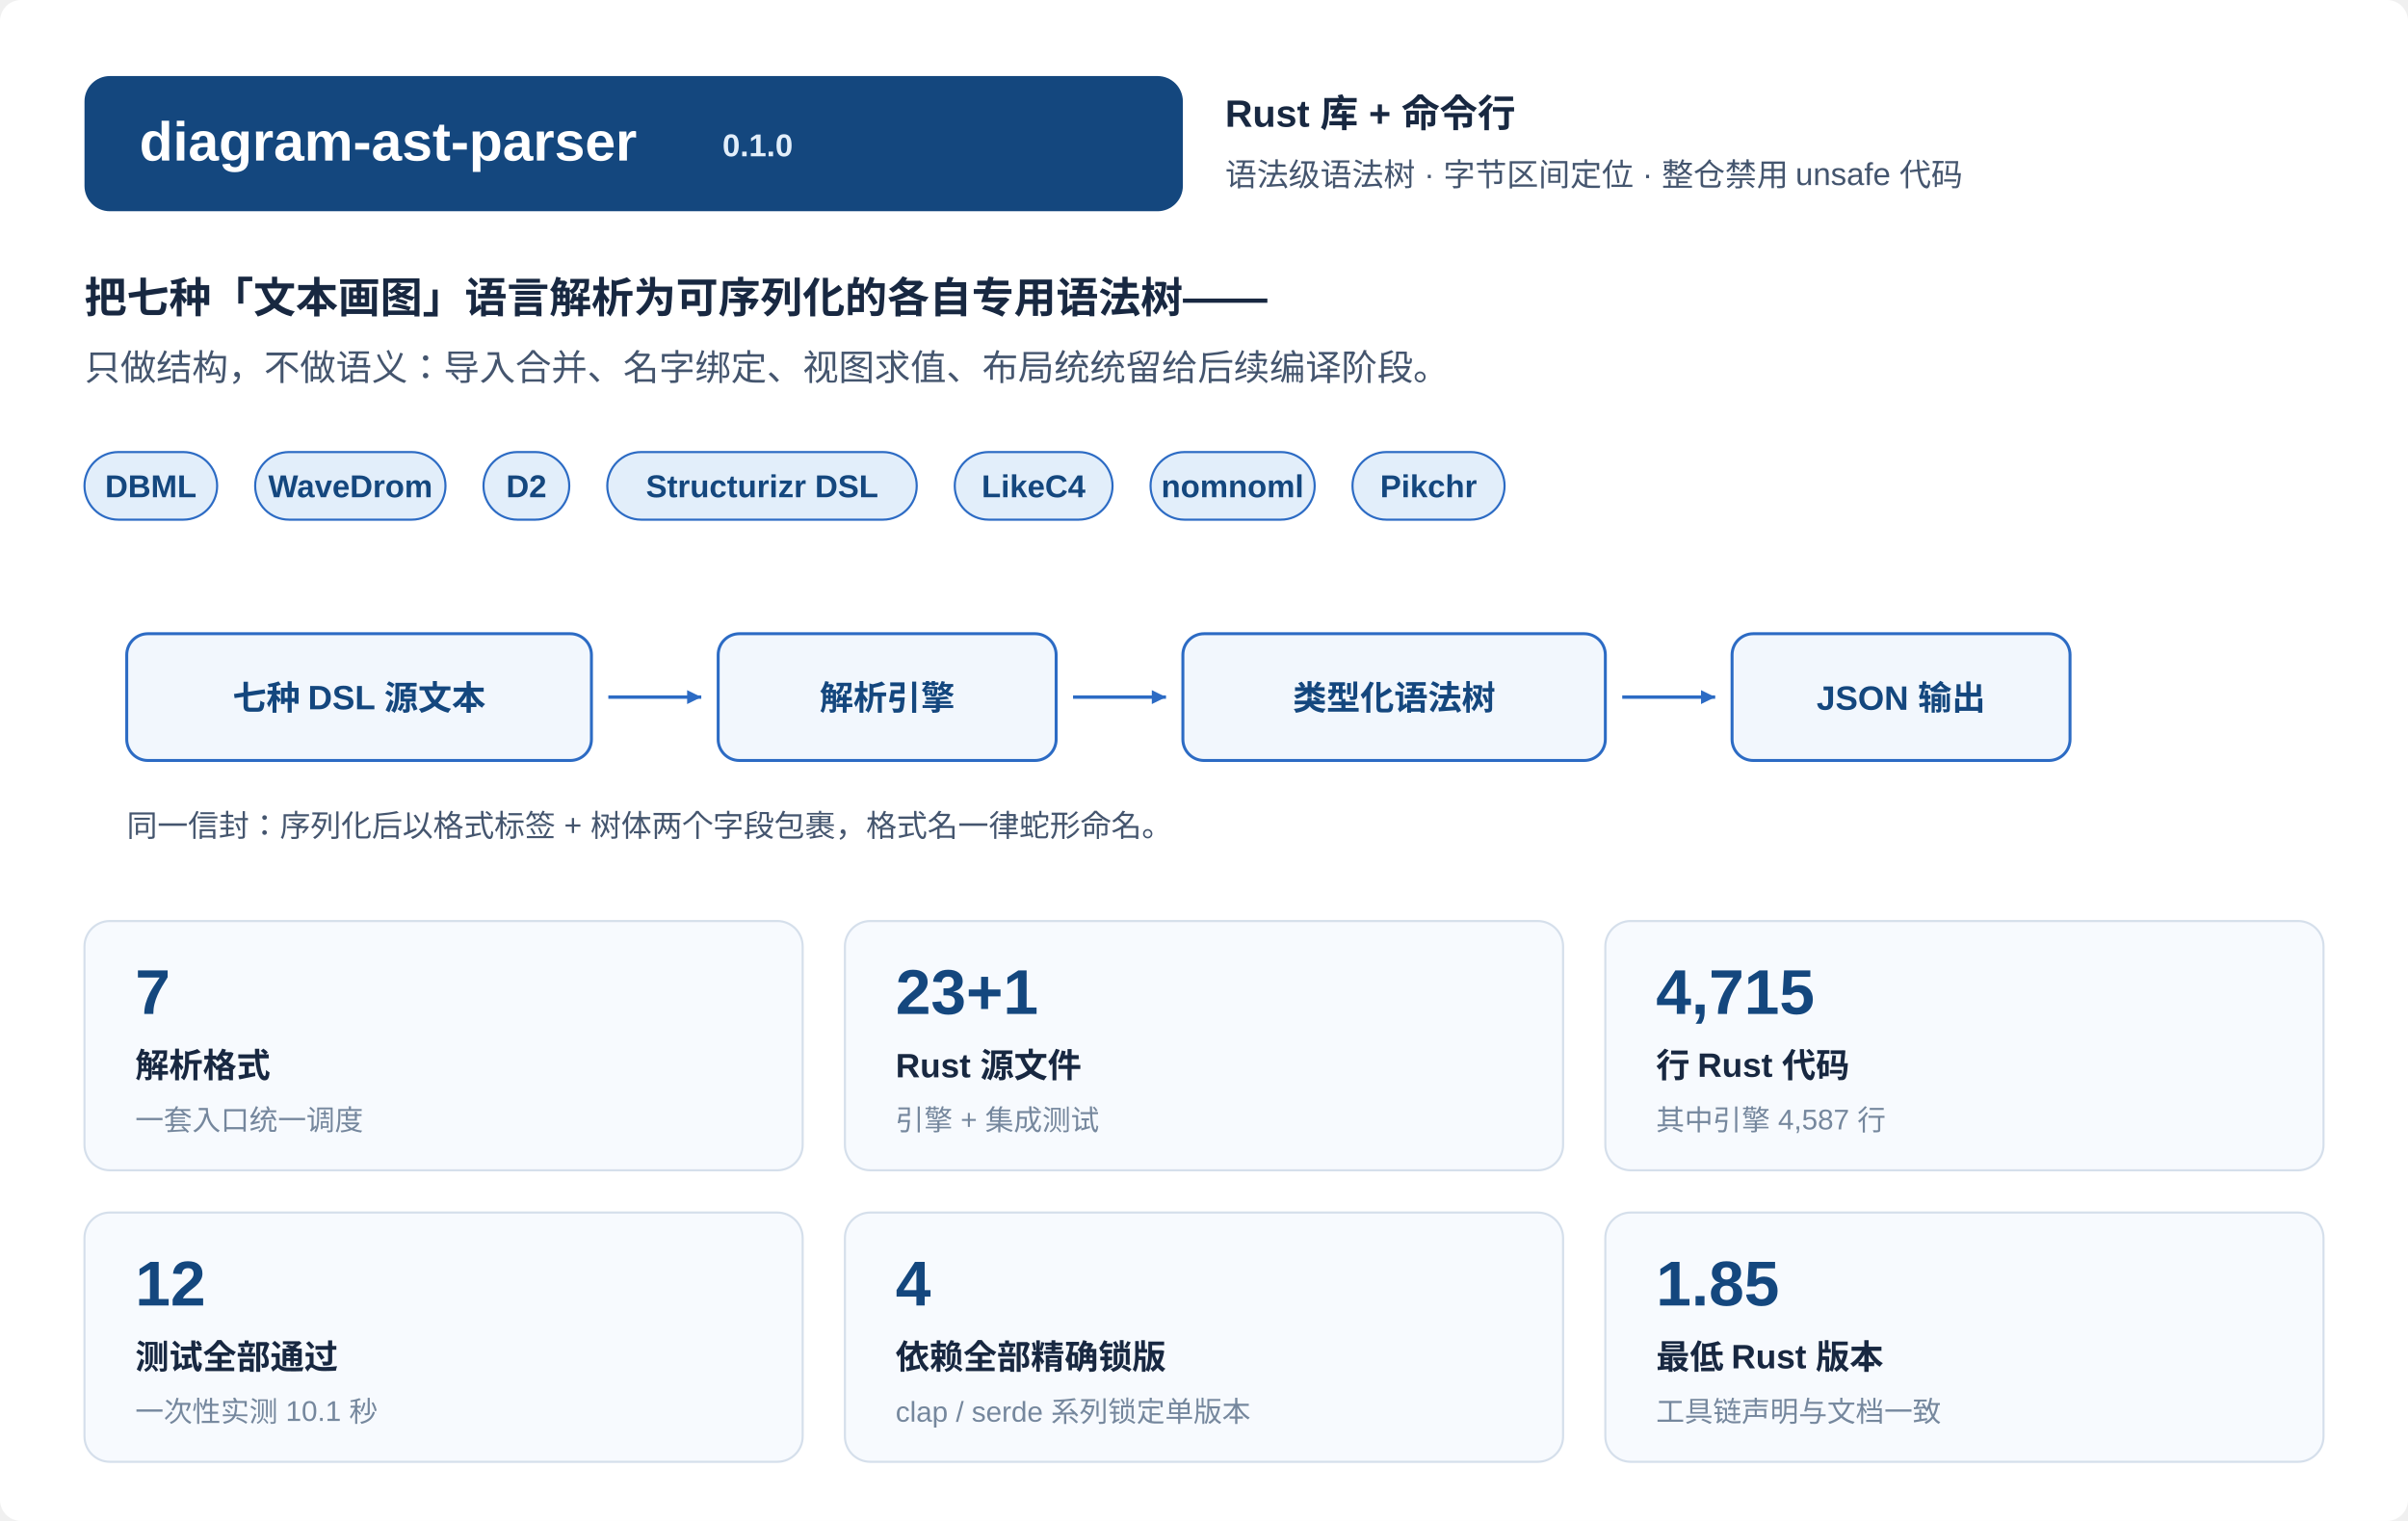
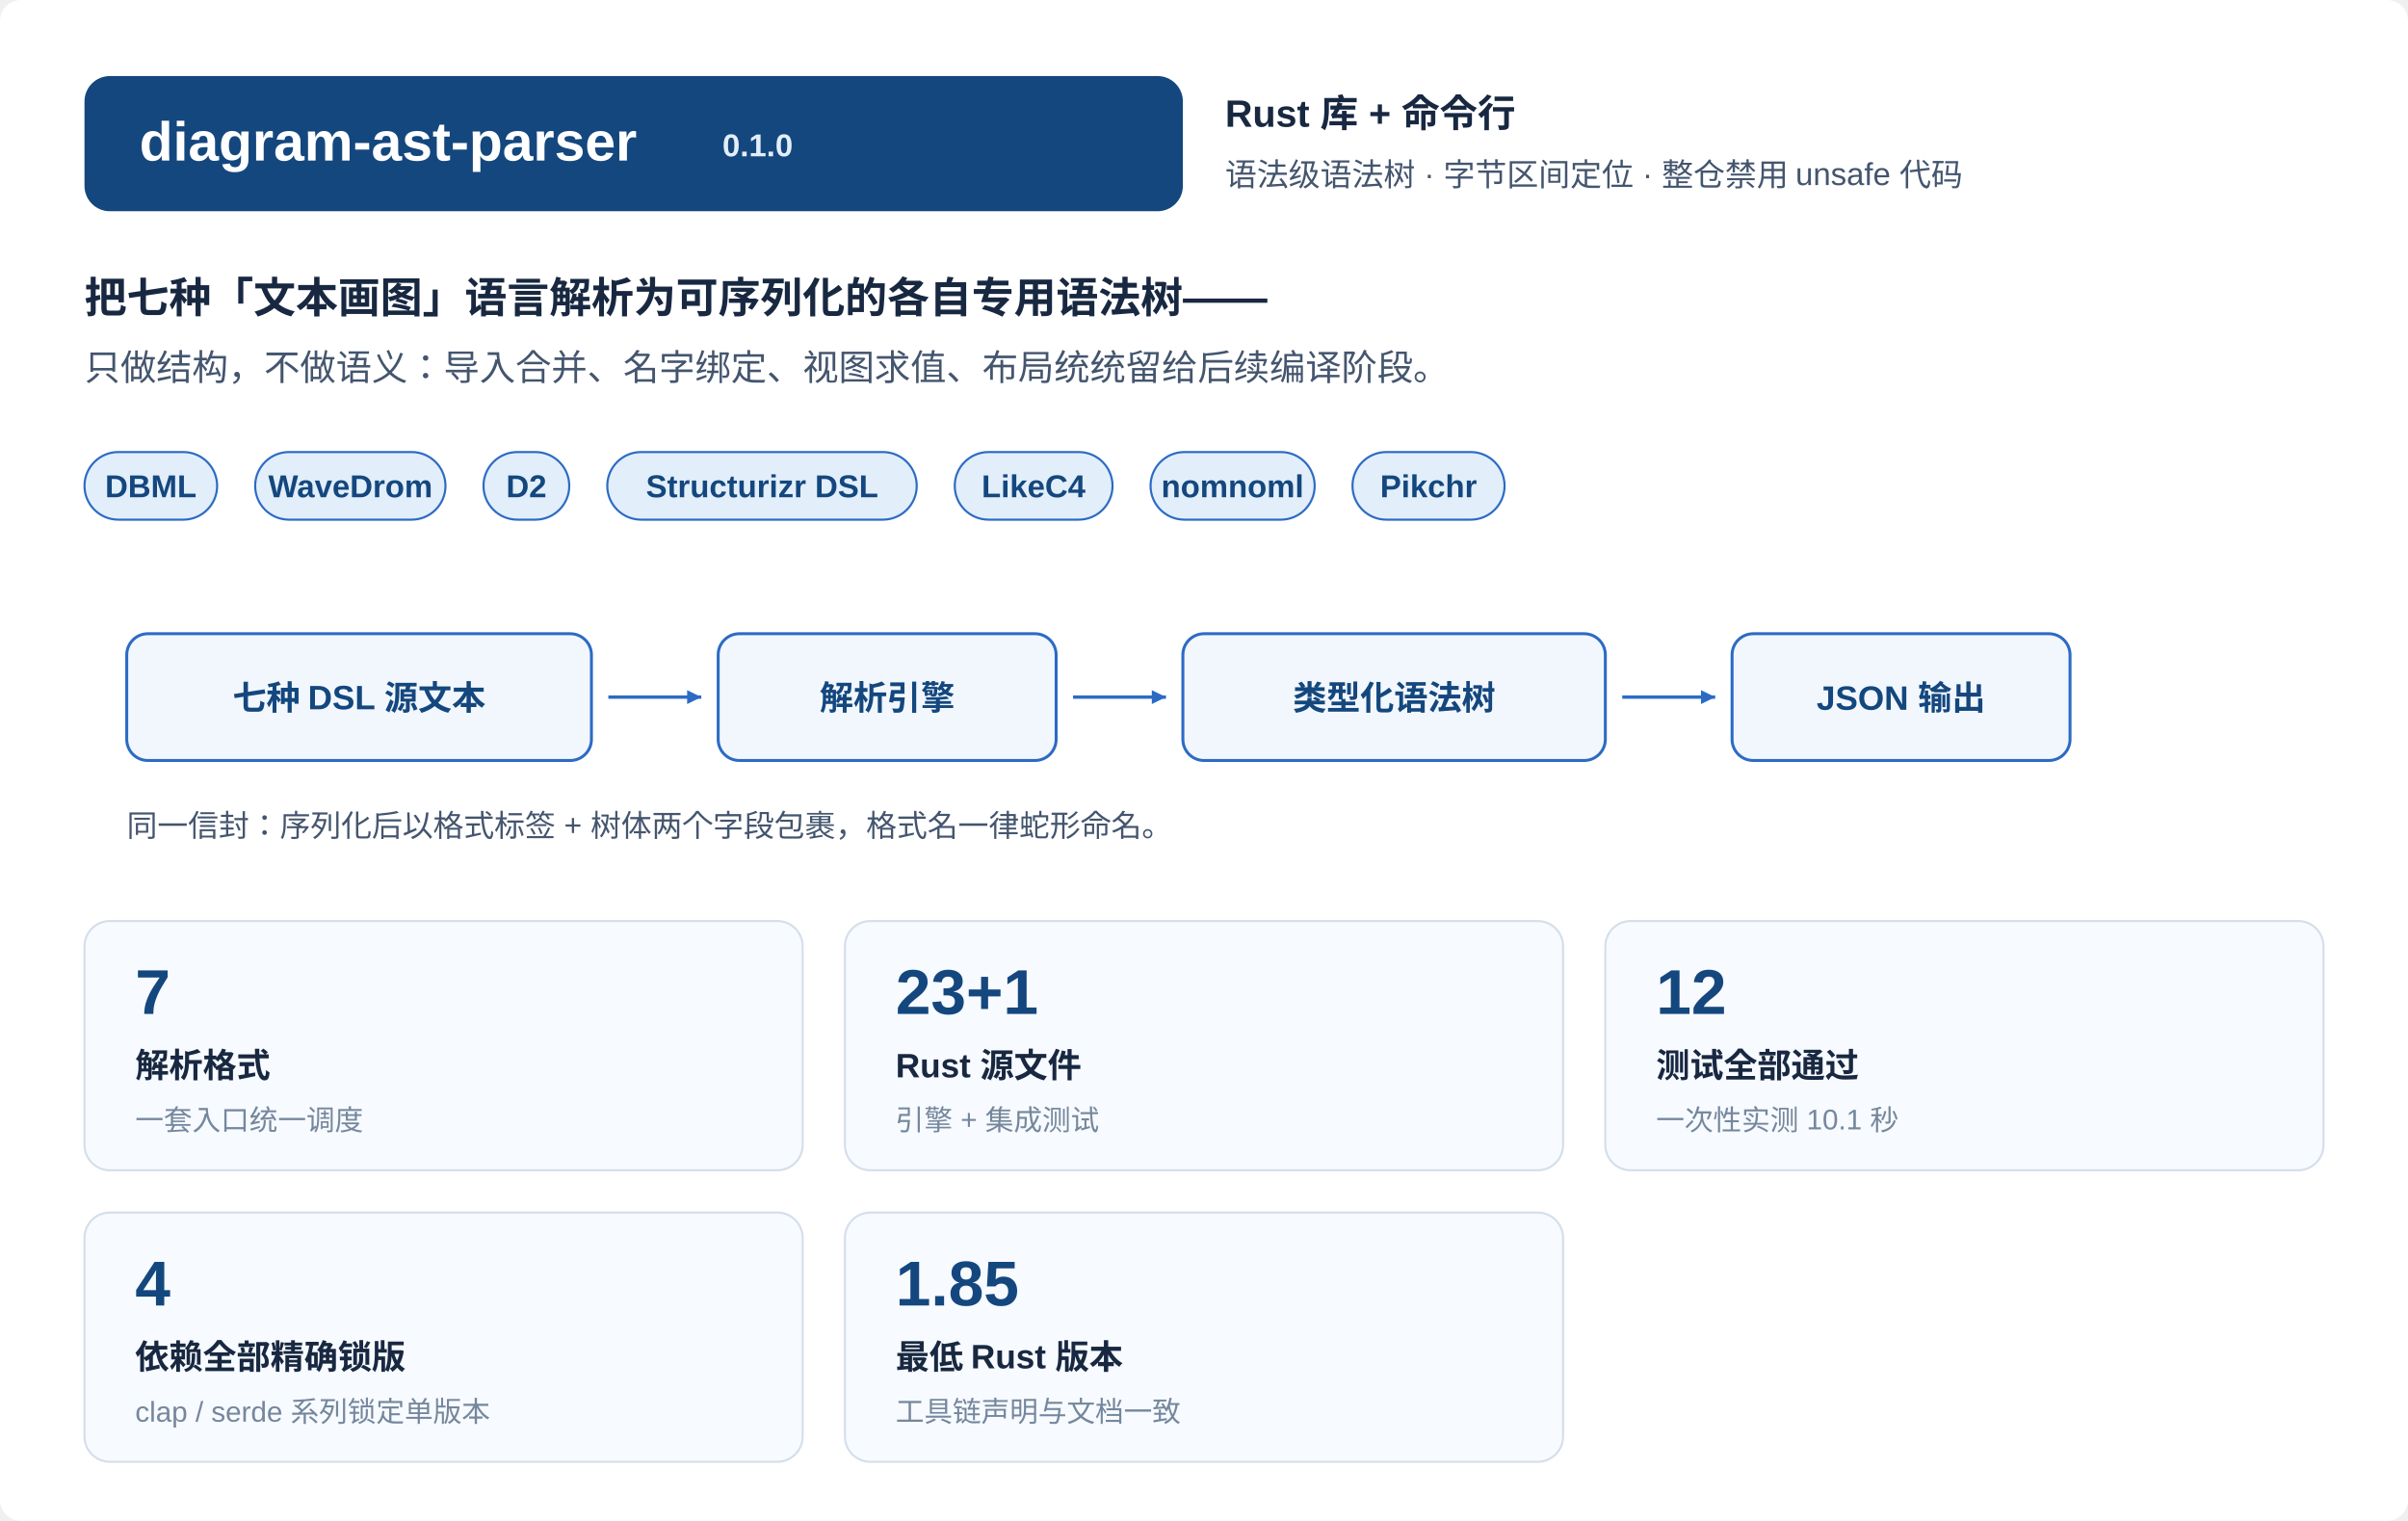
<svg xmlns="http://www.w3.org/2000/svg" width="1140" height="720" viewBox="0 0 1140 720" role="img" aria-label="总览：七种图示 DSL 到一套语法树引擎">
  <rect x="0.0" y="0.0" width="1140.0" height="720.0" rx="10" fill="#FFFFFF" />
  <rect x="40.0" y="36.0" width="520.0" height="64.0" rx="12" fill="#14477E" />
  <text x="66.0" y="76.0" font-family="'PingFang SC','Hiragino Sans GB','Helvetica Neue','Arial',sans-serif" font-size="26" fill="#FFFFFF" font-weight="700" text-anchor="start">diagram-ast-parser</text>
  <text x="342.0" y="74.0" font-family="'PingFang SC','Hiragino Sans GB','Helvetica Neue','Arial',sans-serif" font-size="15" fill="#E2EEFA" font-weight="600" text-anchor="start">0.1.0</text>
  <text x="580.0" y="60.0" font-family="'PingFang SC','Hiragino Sans GB','Helvetica Neue','Arial',sans-serif" font-size="18" fill="#182841" font-weight="600" text-anchor="start">Rust 库 + 命令行</text>
  <text x="580.0" y="88.0" font-family="'PingFang SC','Hiragino Sans GB','Helvetica Neue','Arial',sans-serif" font-size="15" fill="#44556E" font-weight="400" text-anchor="start">语法级语法树 · 字节区间定位 · 整仓禁用 unsafe 代码</text>
  <text x="40.0" y="148.0" font-family="'PingFang SC','Hiragino Sans GB','Helvetica Neue','Arial',sans-serif" font-size="20" fill="#182841" font-weight="600" text-anchor="start">把七种「文本画图」语言解析为可序列化的各自专用语法树——</text>
  <text x="40.0" y="180.0" font-family="'PingFang SC','Hiragino Sans GB','Helvetica Neue','Arial',sans-serif" font-size="17" fill="#44556E" font-weight="400" text-anchor="start">只做结构，不做语义：导入合并、名字绑定、视图求值、布局统统留给后续编译阶段。</text>
  <rect x="40.0" y="214.0" width="62.8" height="32.0" rx="16.0" fill="#E2EEFA" stroke="#2C6BC4" stroke-width="1" />
  <text x="71.4" y="235.4" font-family="'PingFang SC','Hiragino Sans GB','Helvetica Neue','Arial',sans-serif" font-size="15" fill="#14477E" font-weight="600" text-anchor="middle">DBML</text>
  <rect x="120.8" y="214.0" width="90.1" height="32.0" rx="16.0" fill="#E2EEFA" stroke="#2C6BC4" stroke-width="1" />
  <text x="165.9" y="235.4" font-family="'PingFang SC','Hiragino Sans GB','Helvetica Neue','Arial',sans-serif" font-size="15" fill="#14477E" font-weight="600" text-anchor="middle">WaveDrom</text>
  <rect x="228.9" y="214.0" width="40.6" height="32.0" rx="16.0" fill="#E2EEFA" stroke="#2C6BC4" stroke-width="1" />
  <text x="249.2" y="235.4" font-family="'PingFang SC','Hiragino Sans GB','Helvetica Neue','Arial',sans-serif" font-size="15" fill="#14477E" font-weight="600" text-anchor="middle">D2</text>
  <rect x="287.5" y="214.0" width="146.5" height="32.0" rx="16.0" fill="#E2EEFA" stroke="#2C6BC4" stroke-width="1" />
  <text x="360.8" y="235.4" font-family="'PingFang SC','Hiragino Sans GB','Helvetica Neue','Arial',sans-serif" font-size="15" fill="#14477E" font-weight="600" text-anchor="middle">Structurizr DSL</text>
  <rect x="452.0" y="214.0" width="74.7" height="32.0" rx="16.0" fill="#E2EEFA" stroke="#2C6BC4" stroke-width="1" />
  <text x="489.3" y="235.4" font-family="'PingFang SC','Hiragino Sans GB','Helvetica Neue','Arial',sans-serif" font-size="15" fill="#14477E" font-weight="600" text-anchor="middle">LikeC4</text>
  <rect x="544.7" y="214.0" width="77.7" height="32.0" rx="16.0" fill="#E2EEFA" stroke="#2C6BC4" stroke-width="1" />
  <text x="583.5" y="235.4" font-family="'PingFang SC','Hiragino Sans GB','Helvetica Neue','Arial',sans-serif" font-size="15" fill="#14477E" font-weight="600" text-anchor="middle">nomnoml</text>
  <rect x="640.3" y="214.0" width="72.0" height="32.0" rx="16.0" fill="#E2EEFA" stroke="#2C6BC4" stroke-width="1" />
  <text x="676.3" y="235.4" font-family="'PingFang SC','Hiragino Sans GB','Helvetica Neue','Arial',sans-serif" font-size="15" fill="#14477E" font-weight="600" text-anchor="middle">Pikchr</text>
  <rect x="60.0" y="300.0" width="220.0" height="60.0" rx="10" fill="#F2F7FD" stroke="#2C6BC4" stroke-width="1.4" />
  <text x="170.0" y="336.0" font-family="'PingFang SC','Hiragino Sans GB','Helvetica Neue','Arial',sans-serif" font-size="16" fill="#14477E" font-weight="600" text-anchor="middle">七种 DSL 源文本</text>
  <rect x="340.0" y="300.0" width="160.0" height="60.0" rx="10" fill="#F2F7FD" stroke="#2C6BC4" stroke-width="1.4" />
  <text x="420.0" y="336.0" font-family="'PingFang SC','Hiragino Sans GB','Helvetica Neue','Arial',sans-serif" font-size="16" fill="#14477E" font-weight="600" text-anchor="middle">解析引擎</text>
  <rect x="560.0" y="300.0" width="200.0" height="60.0" rx="10" fill="#F2F7FD" stroke="#2C6BC4" stroke-width="1.4" />
  <text x="660.0" y="336.0" font-family="'PingFang SC','Hiragino Sans GB','Helvetica Neue','Arial',sans-serif" font-size="16" fill="#14477E" font-weight="600" text-anchor="middle">类型化语法树</text>
  <rect x="820.0" y="300.0" width="160.0" height="60.0" rx="10" fill="#F2F7FD" stroke="#2C6BC4" stroke-width="1.4" />
  <text x="900.0" y="336.0" font-family="'PingFang SC','Hiragino Sans GB','Helvetica Neue','Arial',sans-serif" font-size="16" fill="#14477E" font-weight="600" text-anchor="middle">JSON 输出</text>
  <path d="M 288.0 330.0 L 332.0 330.0" stroke="#2C6BC4" stroke-width="1.6" fill="none" />
  <path d="M 332.0 330.0 L 325.3 333.3 L 325.3 326.7 Z" fill="#2C6BC4" />
  <path d="M 508.0 330.0 L 552.0 330.0" stroke="#2C6BC4" stroke-width="1.6" fill="none" />
  <path d="M 552.0 330.0 L 545.3 333.3 L 545.3 326.7 Z" fill="#2C6BC4" />
  <path d="M 768.0 330.0 L 812.0 330.0" stroke="#2C6BC4" stroke-width="1.6" fill="none" />
  <path d="M 812.0 330.0 L 805.3 333.3 L 805.3 326.7 Z" fill="#2C6BC4" />
  <text x="60.0" y="396.0" font-family="'PingFang SC','Hiragino Sans GB','Helvetica Neue','Arial',sans-serif" font-size="14.5" fill="#44556E" font-weight="400" text-anchor="start">同一信封：序列化后以格式标签 + 树体两个字段包裹，格式名一律蛇形命名。</text>
  <rect x="40.0" y="436.0" width="340.0" height="118.0" rx="12" fill="#F7FAFE" stroke="#D5DFEB" stroke-width="1" />
  <text x="64.0" y="480.0" font-family="'PingFang SC','Hiragino Sans GB','Helvetica Neue','Arial',sans-serif" font-size="30" fill="#14477E" font-weight="700" text-anchor="start">7</text>
  <text x="64.0" y="510.0" font-family="'PingFang SC','Hiragino Sans GB','Helvetica Neue','Arial',sans-serif" font-size="16" fill="#182841" font-weight="600" text-anchor="start">解析格式</text>
  <text x="64.0" y="535.0" font-family="'PingFang SC','Hiragino Sans GB','Helvetica Neue','Arial',sans-serif" font-size="13.5" fill="#75879D" font-weight="400" text-anchor="start">一套入口统一调度</text>
  <rect x="400.0" y="436.0" width="340.0" height="118.0" rx="12" fill="#F7FAFE" stroke="#D5DFEB" stroke-width="1" />
  <text x="424.0" y="480.0" font-family="'PingFang SC','Hiragino Sans GB','Helvetica Neue','Arial',sans-serif" font-size="30" fill="#14477E" font-weight="700" text-anchor="start">23+1</text>
  <text x="424.0" y="510.0" font-family="'PingFang SC','Hiragino Sans GB','Helvetica Neue','Arial',sans-serif" font-size="16" fill="#182841" font-weight="600" text-anchor="start">Rust 源文件</text>
  <text x="424.0" y="535.0" font-family="'PingFang SC','Hiragino Sans GB','Helvetica Neue','Arial',sans-serif" font-size="13.5" fill="#75879D" font-weight="400" text-anchor="start">引擎 + 集成测试</text>
  <rect x="760.0" y="436.0" width="340.0" height="118.0" rx="12" fill="#F7FAFE" stroke="#D5DFEB" stroke-width="1" />
-   <text x="784.0" y="480.0" font-family="'PingFang SC','Hiragino Sans GB','Helvetica Neue','Arial',sans-serif" font-size="30" fill="#14477E" font-weight="700" text-anchor="start">4,715</text>
-   <text x="784.0" y="510.0" font-family="'PingFang SC','Hiragino Sans GB','Helvetica Neue','Arial',sans-serif" font-size="16" fill="#182841" font-weight="600" text-anchor="start">行 Rust 代码</text>
-   <text x="784.0" y="535.0" font-family="'PingFang SC','Hiragino Sans GB','Helvetica Neue','Arial',sans-serif" font-size="13.5" fill="#75879D" font-weight="400" text-anchor="start">其中引擎 4,587 行</text>
+   <text x="784.0" y="480.0" font-family="'PingFang SC','Hiragino Sans GB','Helvetica Neue','Arial',sans-serif" font-size="30" fill="#14477E" font-weight="700" text-anchor="start">12</text>
+   <text x="784.0" y="510.0" font-family="'PingFang SC','Hiragino Sans GB','Helvetica Neue','Arial',sans-serif" font-size="16" fill="#182841" font-weight="600" text-anchor="start">测试全部通过</text>
+   <text x="784.0" y="535.0" font-family="'PingFang SC','Hiragino Sans GB','Helvetica Neue','Arial',sans-serif" font-size="13.5" fill="#75879D" font-weight="400" text-anchor="start">一次性实测 10.1 秒</text>
  <rect x="40.0" y="574.0" width="340.0" height="118.0" rx="12" fill="#F7FAFE" stroke="#D5DFEB" stroke-width="1" />
-   <text x="64.0" y="618.0" font-family="'PingFang SC','Hiragino Sans GB','Helvetica Neue','Arial',sans-serif" font-size="30" fill="#14477E" font-weight="700" text-anchor="start">12</text>
-   <text x="64.0" y="648.0" font-family="'PingFang SC','Hiragino Sans GB','Helvetica Neue','Arial',sans-serif" font-size="16" fill="#182841" font-weight="600" text-anchor="start">测试全部通过</text>
-   <text x="64.0" y="673.0" font-family="'PingFang SC','Hiragino Sans GB','Helvetica Neue','Arial',sans-serif" font-size="13.5" fill="#75879D" font-weight="400" text-anchor="start">一次性实测 10.1 秒</text>
+   <text x="64.0" y="618.0" font-family="'PingFang SC','Hiragino Sans GB','Helvetica Neue','Arial',sans-serif" font-size="30" fill="#14477E" font-weight="700" text-anchor="start">4</text>
+   <text x="64.0" y="648.0" font-family="'PingFang SC','Hiragino Sans GB','Helvetica Neue','Arial',sans-serif" font-size="16" fill="#182841" font-weight="600" text-anchor="start">依赖全部精确锁版</text>
+   <text x="64.0" y="673.0" font-family="'PingFang SC','Hiragino Sans GB','Helvetica Neue','Arial',sans-serif" font-size="13.5" fill="#75879D" font-weight="400" text-anchor="start">clap / serde 系列锁定单版本</text>
  <rect x="400.0" y="574.0" width="340.0" height="118.0" rx="12" fill="#F7FAFE" stroke="#D5DFEB" stroke-width="1" />
-   <text x="424.0" y="618.0" font-family="'PingFang SC','Hiragino Sans GB','Helvetica Neue','Arial',sans-serif" font-size="30" fill="#14477E" font-weight="700" text-anchor="start">4</text>
-   <text x="424.0" y="648.0" font-family="'PingFang SC','Hiragino Sans GB','Helvetica Neue','Arial',sans-serif" font-size="16" fill="#182841" font-weight="600" text-anchor="start">依赖全部精确锁版</text>
-   <text x="424.0" y="673.0" font-family="'PingFang SC','Hiragino Sans GB','Helvetica Neue','Arial',sans-serif" font-size="13.5" fill="#75879D" font-weight="400" text-anchor="start">clap / serde 系列锁定单版本</text>
-   <rect x="760.0" y="574.0" width="340.0" height="118.0" rx="12" fill="#F7FAFE" stroke="#D5DFEB" stroke-width="1" />
-   <text x="784.0" y="618.0" font-family="'PingFang SC','Hiragino Sans GB','Helvetica Neue','Arial',sans-serif" font-size="30" fill="#14477E" font-weight="700" text-anchor="start">1.85</text>
-   <text x="784.0" y="648.0" font-family="'PingFang SC','Hiragino Sans GB','Helvetica Neue','Arial',sans-serif" font-size="16" fill="#182841" font-weight="600" text-anchor="start">最低 Rust 版本</text>
-   <text x="784.0" y="673.0" font-family="'PingFang SC','Hiragino Sans GB','Helvetica Neue','Arial',sans-serif" font-size="13.5" fill="#75879D" font-weight="400" text-anchor="start">工具链声明与文档一致</text>
+   <text x="424.0" y="618.0" font-family="'PingFang SC','Hiragino Sans GB','Helvetica Neue','Arial',sans-serif" font-size="30" fill="#14477E" font-weight="700" text-anchor="start">1.85</text>
+   <text x="424.0" y="648.0" font-family="'PingFang SC','Hiragino Sans GB','Helvetica Neue','Arial',sans-serif" font-size="16" fill="#182841" font-weight="600" text-anchor="start">最低 Rust 版本</text>
+   <text x="424.0" y="673.0" font-family="'PingFang SC','Hiragino Sans GB','Helvetica Neue','Arial',sans-serif" font-size="13.5" fill="#75879D" font-weight="400" text-anchor="start">工具链声明与文档一致</text>
</svg>
